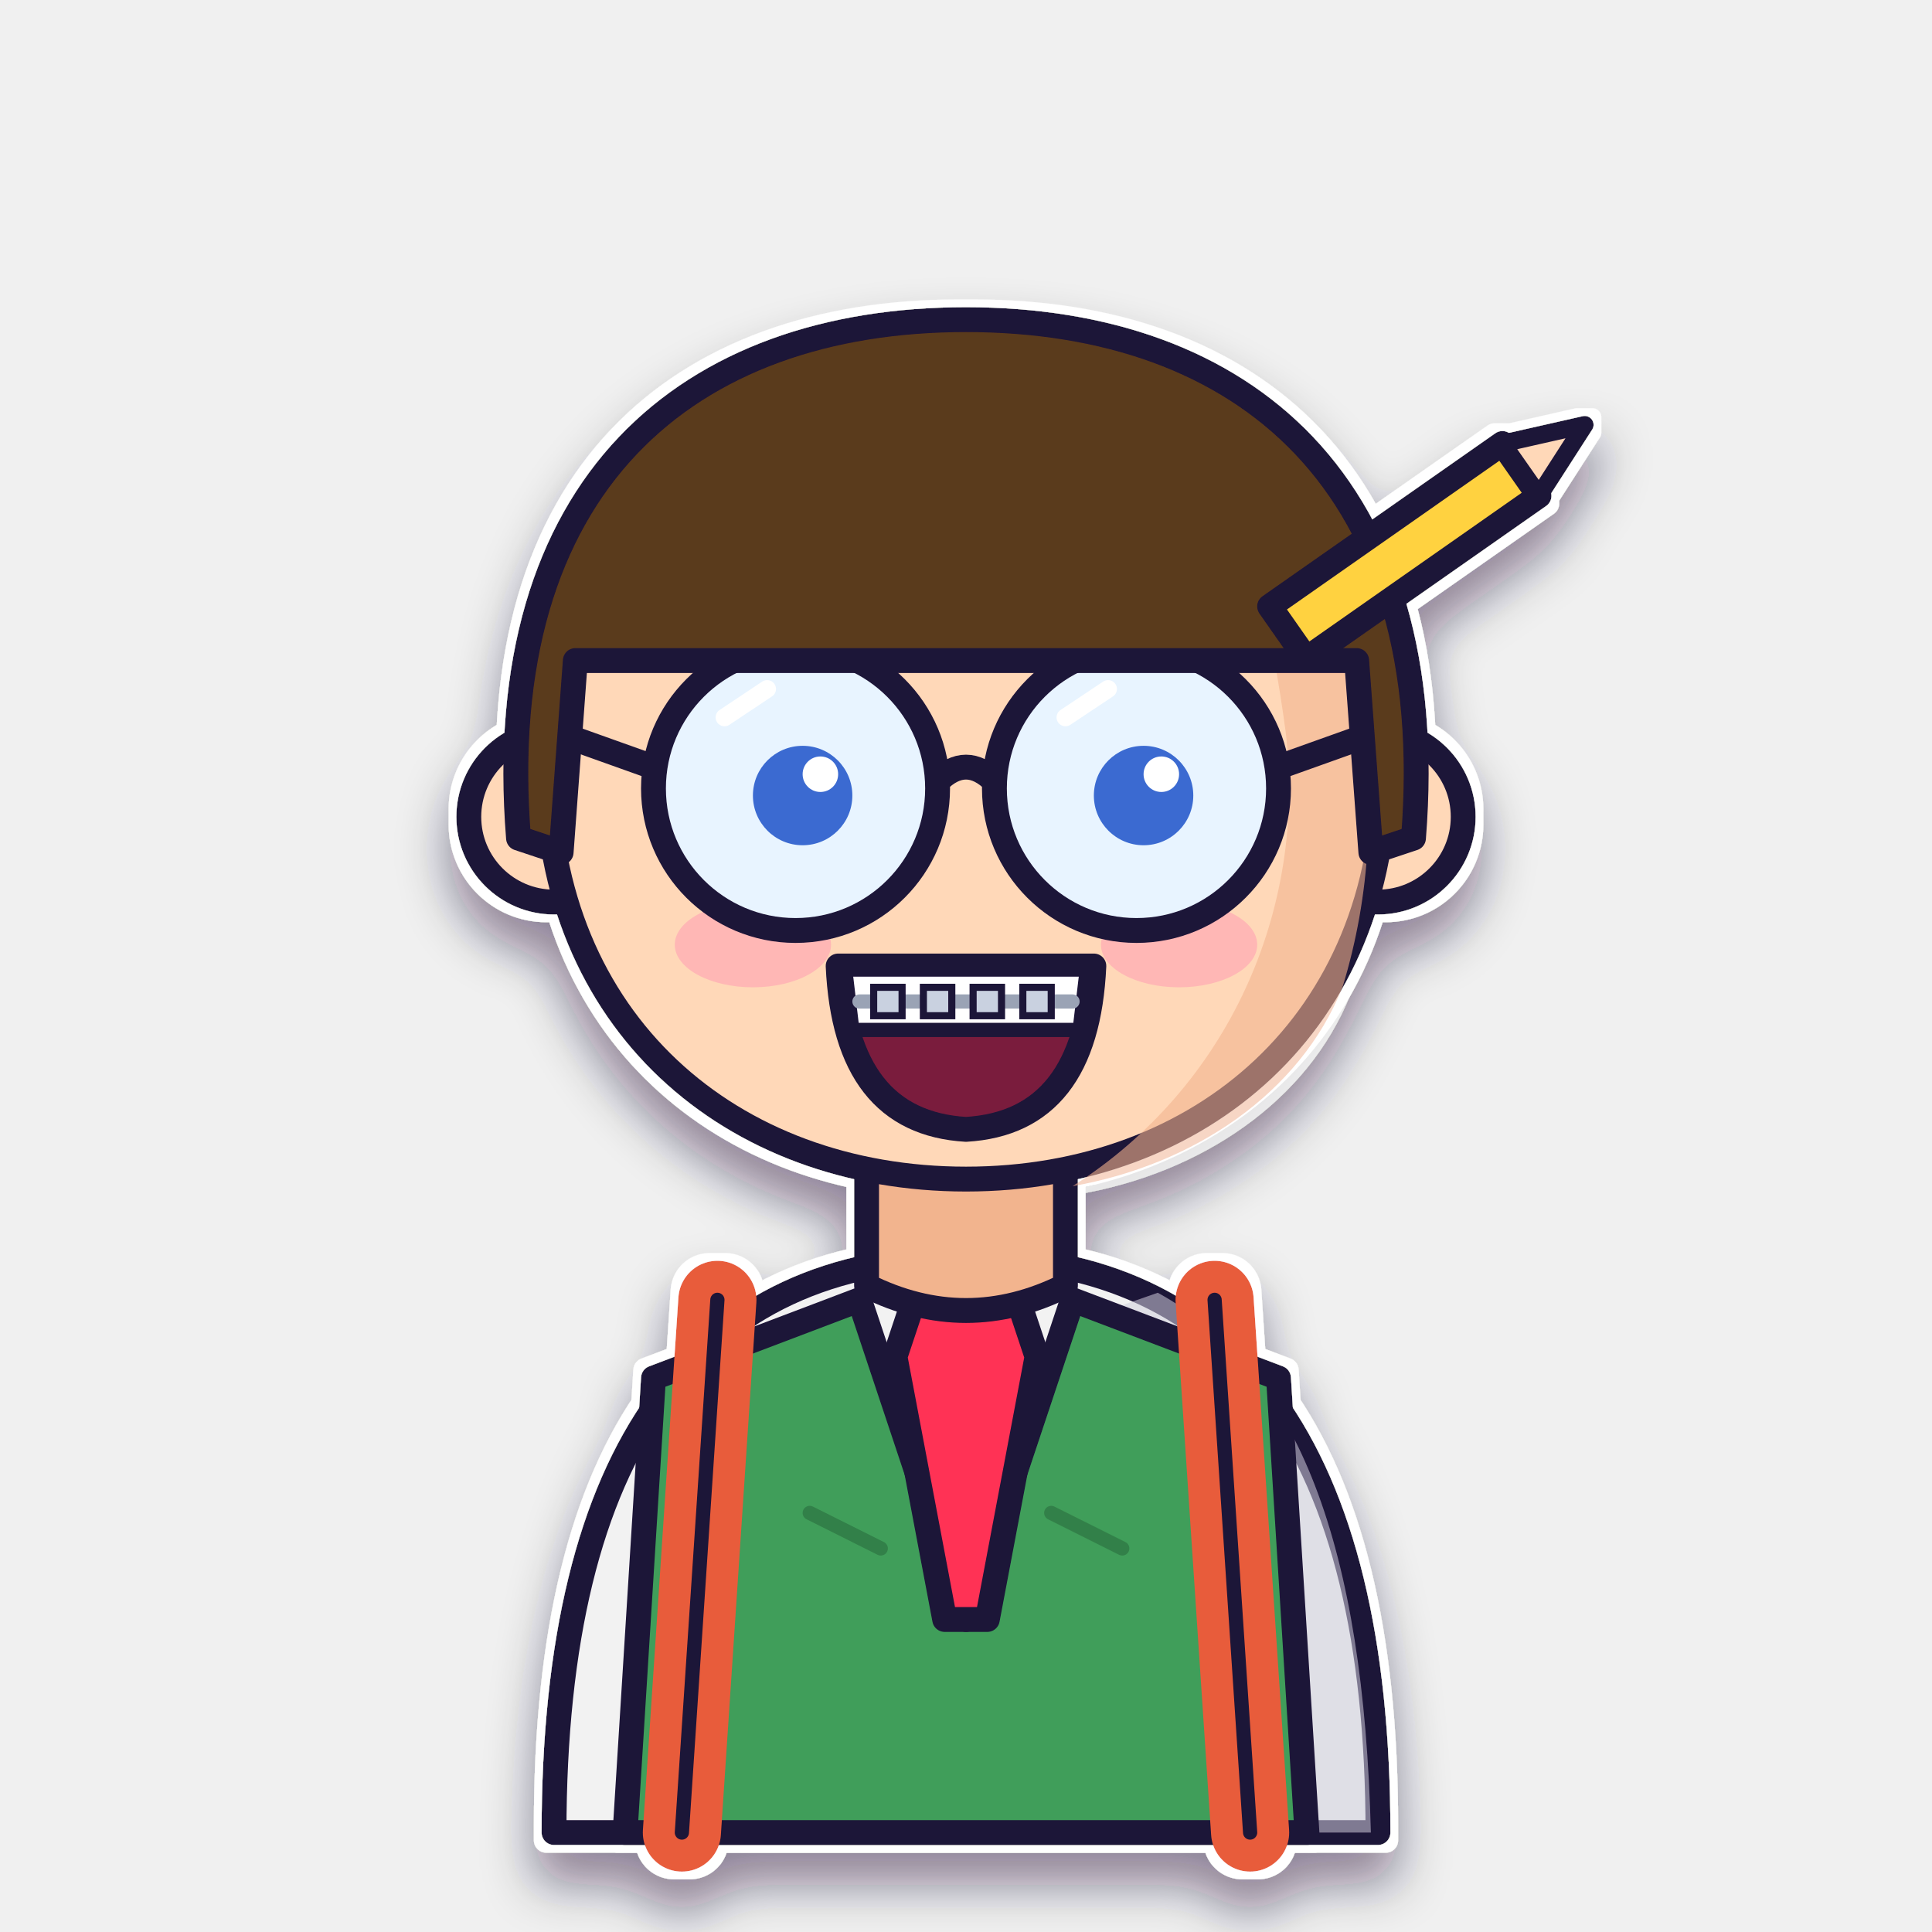
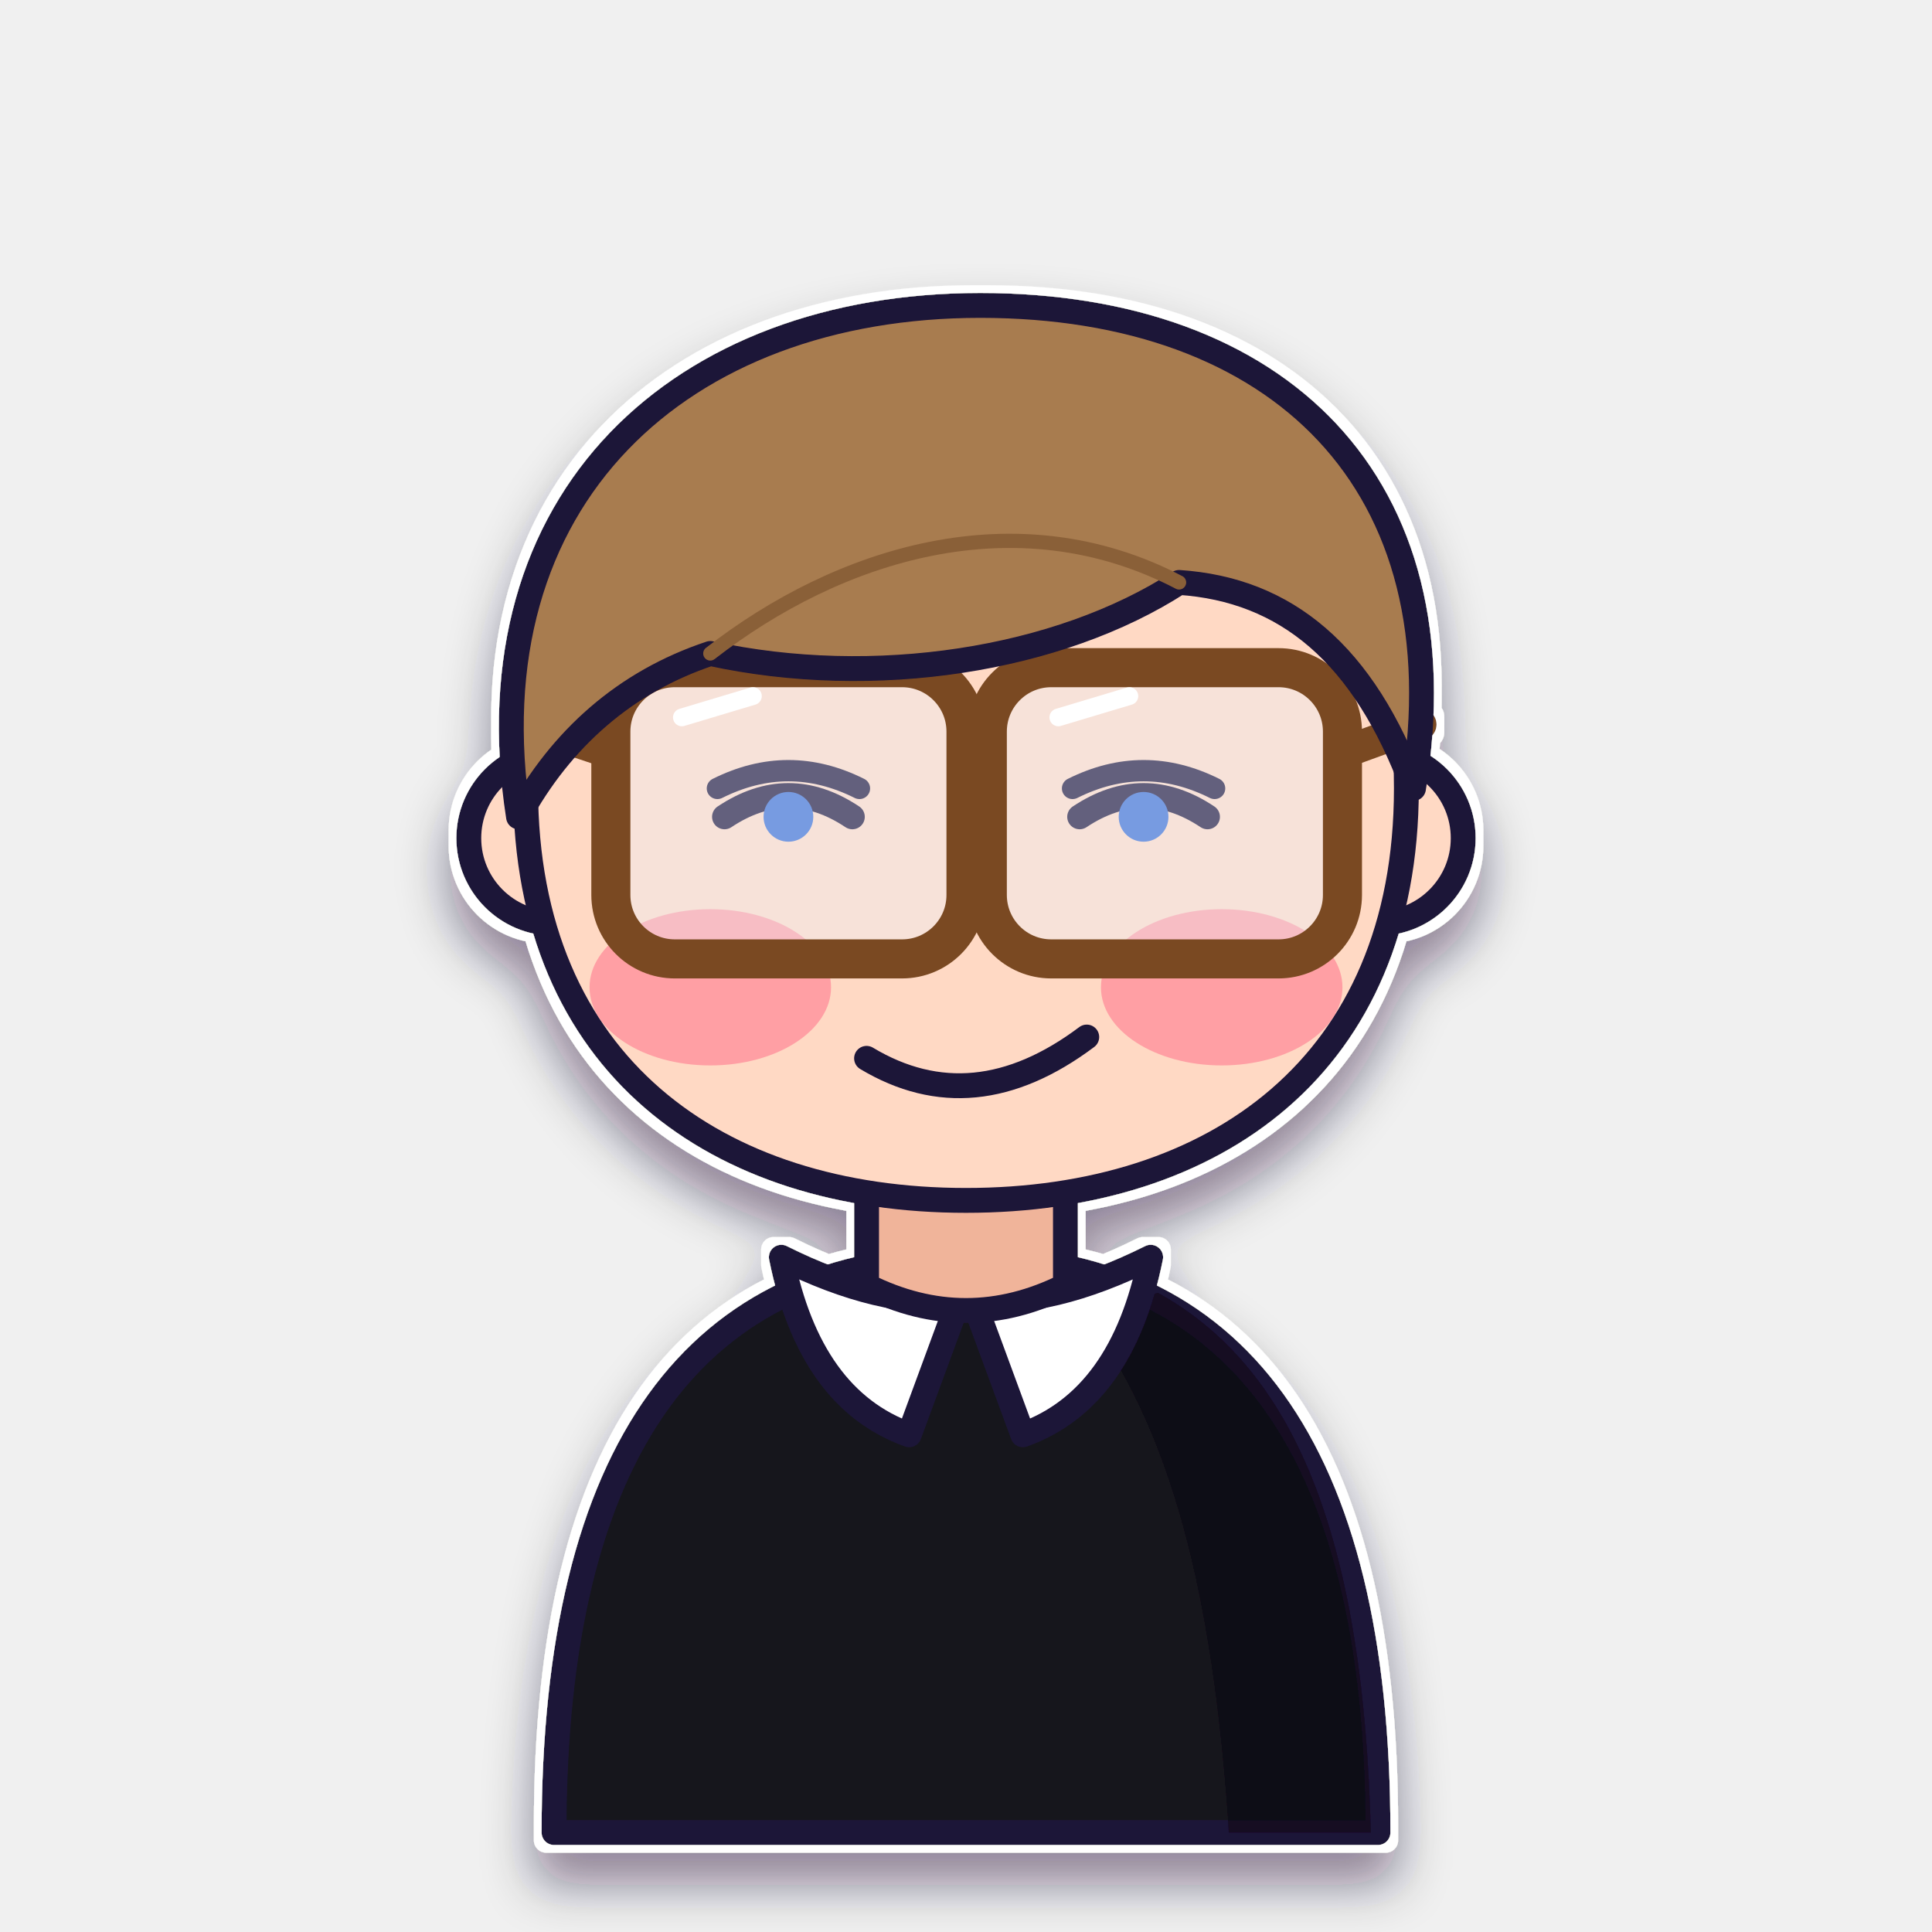
<svg xmlns="http://www.w3.org/2000/svg" viewBox="-16 -16 544 544" width="544" height="544">
  <defs>
    <filter id="sticker" x="-10%" y="-10%" width="120%" height="125%">
      <feMorphology in="SourceAlpha" operator="dilate" radius="11" result="fat" />
      <feGaussianBlur in="fat" stdDeviation="7" result="blur" />
      <feOffset in="blur" dx="0" dy="9" result="drop" />
      <feFlood flood-color="#12062b" flood-opacity="0.45" />
      <feComposite in2="drop" operator="in" result="shadow" />
      <feFlood flood-color="#ffffff" />
      <feComposite in2="fat" operator="in" result="cut" />
      <feMerge>
        <feMergeNode in="shadow" />
        <feMergeNode in="cut" />
        <feMergeNode in="SourceGraphic" />
      </feMerge>
    </filter>
    <filter id="glow" x="-30%" y="-30%" width="160%" height="160%">
      <feGaussianBlur stdDeviation="6" result="b" />
      <feMerge>
        <feMergeNode in="b" />
        <feMergeNode in="SourceGraphic" />
      </feMerge>
    </filter>
  </defs>
  <g filter="url(#sticker)">
-     <path stroke="#1d1238" stroke-width="7" stroke-linejoin="round" stroke-linecap="round" d="M140,500 C140,392 180,338 256,338 C332,338 372,392 372,500 Z" fill="#f2f2f2" />
-     <path d="M310,348 C350,370 368,420 370,500 L330,500 C326,440 316,390 290,355 Z" fill="#cfcfdc" opacity="0.55" />
-     <path stroke="#1d1238" stroke-width="7" stroke-linejoin="round" stroke-linecap="round" d="M168,372 L226,350 L256,440 L286,350 L344,372 L352,500 L160,500 Z" fill="#3f9e5a" />
-     <path d="M212,410 L232,420 M300,420 L280,410" fill="none" stroke="#00000030" stroke-width="4" stroke-linecap="round" stroke-linejoin="round" />
-     <path stroke="#1d1238" stroke-width="7" stroke-linejoin="round" stroke-linecap="round" d="M244,342 L268,342 L276,366 L262,440 L250,440 L236,366 Z" fill="#ff3355" />
-     <path d="M186,350 L176,500 M326,350 L336,500" fill="none" stroke="#e85c3a" stroke-width="22" stroke-linecap="round" stroke-linejoin="round" />
-     <path d="M186,350 L176,500 M326,350 L336,500" fill="none" stroke="#1d1238" stroke-width="4" stroke-linecap="round" stroke-linejoin="round" />
-     <path stroke="#1d1238" stroke-width="7" stroke-linejoin="round" stroke-linecap="round" d="M228,286 L228,346 Q256,360 284,346 L284,286 Z" fill="#f2b48e" />
-     <circle stroke="#1d1238" stroke-width="7" stroke-linejoin="round" stroke-linecap="round" cx="140" cy="214" r="24" fill="#ffd8b8" />
-     <circle stroke="#1d1238" stroke-width="7" stroke-linejoin="round" stroke-linecap="round" cx="372" cy="214" r="24" fill="#ffd8b8" />
-     <path stroke="#1d1238" stroke-width="7" stroke-linejoin="round" stroke-linecap="round" d="M138,200 C138,128 190,88 256,88 C322,88 374,128 374,200 C374,272 322,316 256,316 C190,316 138,272 138,200 Z" fill="#ffd8b8" />
-     <path d="M330,120 C368,150 378,210 362,262 C350,292 320,312 286,318 C330,290 352,240 346,190 C342,160 336,138 330,120 Z" fill="#f2b48e" opacity="0.6" />
-     <ellipse stroke="none" stroke-width="7" stroke-linejoin="round" stroke-linecap="round" cx="196" cy="250" rx="22" ry="12" fill="#ff8fb1" opacity="0.45" />
-     <ellipse stroke="none" stroke-width="7" stroke-linejoin="round" stroke-linecap="round" cx="316" cy="250" rx="22" ry="12" fill="#ff8fb1" opacity="0.45" />
-     <circle stroke="#1d1238" stroke-width="7" stroke-linejoin="round" stroke-linecap="round" cx="208" cy="206" r="40" fill="#e8f4ff" opacity="1" />
-     <circle stroke="#1d1238" stroke-width="0" stroke-linejoin="round" stroke-linecap="round" cx="210" cy="208" r="14" fill="#3b6bd1" />
-     <circle stroke="none" stroke-width="7" stroke-linejoin="round" stroke-linecap="round" cx="215" cy="202" r="5" fill="#fff" />
-     <path d="M188,186 L200,178" fill="none" stroke="#fff" stroke-width="5" stroke-linecap="round" stroke-linejoin="round" />
-     <circle stroke="#1d1238" stroke-width="7" stroke-linejoin="round" stroke-linecap="round" cx="304" cy="206" r="40" fill="#e8f4ff" opacity="1" />
-     <circle stroke="#1d1238" stroke-width="0" stroke-linejoin="round" stroke-linecap="round" cx="306" cy="208" r="14" fill="#3b6bd1" />
-     <circle stroke="none" stroke-width="7" stroke-linejoin="round" stroke-linecap="round" cx="311" cy="202" r="5" fill="#fff" />
-     <path d="M284,186 L296,178" fill="none" stroke="#fff" stroke-width="5" stroke-linecap="round" stroke-linejoin="round" />
-     <path d="M248,204 Q256,196 264,204" fill="none" stroke="#1d1238" stroke-width="7" stroke-linecap="round" stroke-linejoin="round" />
-     <path d="M168,200 L140,190 M344,200 L372,190" fill="none" stroke="#1d1238" stroke-width="7" stroke-linecap="round" stroke-linejoin="round" />
-     <path d="M182,160 Q206,146 232,158 M280,156 Q306,146 330,160" fill="none" stroke="#1d1238" stroke-width="10" stroke-linecap="round" stroke-linejoin="round" />
-     <path stroke="#1d1238" stroke-width="7" stroke-linejoin="round" stroke-linecap="round" d="M220,256 L292,256 Q290,300 256,302 Q222,300 220,256 Z" fill="#7a1f3d" />
-     <path stroke="#1d1238" stroke-width="4" stroke-linejoin="round" stroke-linecap="round" d="M222,257 L290,257 L288,274 L224,274 Z" fill="#fff" />
-     <path d="M226,266 L286,266" fill="none" stroke="#9aa3b5" stroke-width="4" stroke-linecap="round" stroke-linejoin="round" />
-     <rect x="230" y="262" width="8" height="8" fill="#c9d1e0" stroke="#1d1238" stroke-width="2" />
-     <rect x="244" y="262" width="8" height="8" fill="#c9d1e0" stroke="#1d1238" stroke-width="2" />
-     <rect x="258" y="262" width="8" height="8" fill="#c9d1e0" stroke="#1d1238" stroke-width="2" />
-     <rect x="272" y="262" width="8" height="8" fill="#c9d1e0" stroke="#1d1238" stroke-width="2" />
-     <path stroke="#1d1238" stroke-width="7" stroke-linejoin="round" stroke-linecap="round" d="M130,220 C122,120 178,74 256,74 C334,74 390,120 382,220 L370,224 L366,170 L146,170 L142,224 Z" fill="#5a3a1e" />
-     <g transform="rotate(-35 380 140)">
-       <rect stroke="#1d1238" stroke-width="7" stroke-linejoin="round" stroke-linecap="round" x="340" y="130" width="80" height="18" fill="#ffd23f" />
-       <path stroke="#1d1238" stroke-width="5" stroke-linejoin="round" stroke-linecap="round" d="M420,130 L442,139 L420,148 Z" fill="#ffd8b8" />
-     </g>
+     <path stroke="#1d1238" stroke-width="7" stroke-linejoin="round" stroke-linecap="round" d="M140,500 C140,392 180,338 256,338 C332,338 372,392 372,500 Z" fill="#16141e" />
+     <path d="M310,348 C350,370 368,420 370,500 L330,500 C326,440 316,390 290,355 Z" fill="#0a0910" opacity="0.55" />
+     <path stroke="#1d1238" stroke-width="7" stroke-linejoin="round" stroke-linecap="round" d="M204,338 Q232,352 254,350 L240,388 Q212,378 204,338 Z" fill="#ffffff" />
+     <path stroke="#1d1238" stroke-width="7" stroke-linejoin="round" stroke-linecap="round" d="M308,338 Q280,352 258,350 L272,388 Q300,378 308,338 Z" fill="#ffffff" />
+     <path stroke="#1d1238" stroke-width="7" stroke-linejoin="round" stroke-linecap="round" d="M228,286 L228,346 Q256,360 284,346 L284,286 Z" fill="#f0b49a" />
+     <circle stroke="#1d1238" stroke-width="7" stroke-linejoin="round" stroke-linecap="round" cx="140" cy="220" r="24" fill="#ffd9c4" />
+     <circle stroke="#1d1238" stroke-width="7" stroke-linejoin="round" stroke-linecap="round" cx="372" cy="220" r="24" fill="#ffd9c4" />
+     <path stroke="#1d1238" stroke-width="7" stroke-linejoin="round" stroke-linecap="round" d="M132,206 C132,124 186,92 256,92 C326,92 380,124 380,206 C380,284 326,322 256,322 C186,322 132,284 132,206 Z" fill="#ffd9c4" />
+     <ellipse stroke="none" stroke-width="7" stroke-linejoin="round" stroke-linecap="round" cx="184" cy="262" rx="34" ry="22" fill="#ff6f8a" opacity="0.55" />
+     <ellipse stroke="none" stroke-width="7" stroke-linejoin="round" stroke-linecap="round" cx="328" cy="262" rx="34" ry="22" fill="#ff6f8a" opacity="0.55" />
+     <path stroke="#1d1238" stroke-width="7" stroke-linejoin="round" stroke-linecap="round" d="M188,214 Q206,202 224,214" fill="none" />
+     <circle stroke="#1d1238" stroke-width="0" stroke-linejoin="round" stroke-linecap="round" cx="206" cy="214" r="7" fill="#3b6bd1" />
+     <path d="M186,206 Q206,196 226,206" fill="none" stroke="#1d1238" stroke-width="6" stroke-linecap="round" stroke-linejoin="round" />
+     <path stroke="#1d1238" stroke-width="7" stroke-linejoin="round" stroke-linecap="round" d="M288,214 Q306,202 324,214" fill="none" />
+     <circle stroke="#1d1238" stroke-width="0" stroke-linejoin="round" stroke-linecap="round" cx="306" cy="214" r="7" fill="#3b6bd1" />
+     <path d="M286,206 Q306,196 326,206" fill="none" stroke="#1d1238" stroke-width="6" stroke-linecap="round" stroke-linejoin="round" />
+     <rect stroke="#7a4a22" stroke-width="11" stroke-linejoin="round" stroke-linecap="round" x="156" y="172" width="100" height="82" rx="18" fill="#e8f4ff" fill-opacity="0.35" />
+     <rect stroke="#7a4a22" stroke-width="11" stroke-linejoin="round" stroke-linecap="round" x="262" y="172" width="100" height="82" rx="18" fill="#e8f4ff" fill-opacity="0.35" />
+     <path d="M176,186 L196,180 M282,186 L302,180" fill="none" stroke="#fff" stroke-width="5" stroke-linecap="round" stroke-linejoin="round" />
+     <path d="M256,206 L262,206" fill="none" stroke="#7a4a22" stroke-width="9" stroke-linecap="round" stroke-linejoin="round" />
+     <path d="M156,196 L132,188 M362,196 L384,188" fill="none" stroke="#7a4a22" stroke-width="9" stroke-linecap="round" stroke-linejoin="round" />
+     <path d="M228,282 Q258,300 290,276" fill="none" stroke="#1d1238" stroke-width="7" stroke-linecap="round" stroke-linejoin="round" />
+     <path stroke="#1d1238" stroke-width="7" stroke-linejoin="round" stroke-linecap="round" d="M130,214 C116,124 176,70 260,70 C344,70 396,120 382,206 C368,168 346,150 316,148 C282,170 230,178 184,168 C160,176 142,192 130,214 Z" fill="#a87b4f" />
+     <path d="M184,168 C220,140 270,124 316,148" fill="none" stroke="#8a6038" stroke-width="4" stroke-linecap="round" stroke-linejoin="round" />
  </g>
</svg>
